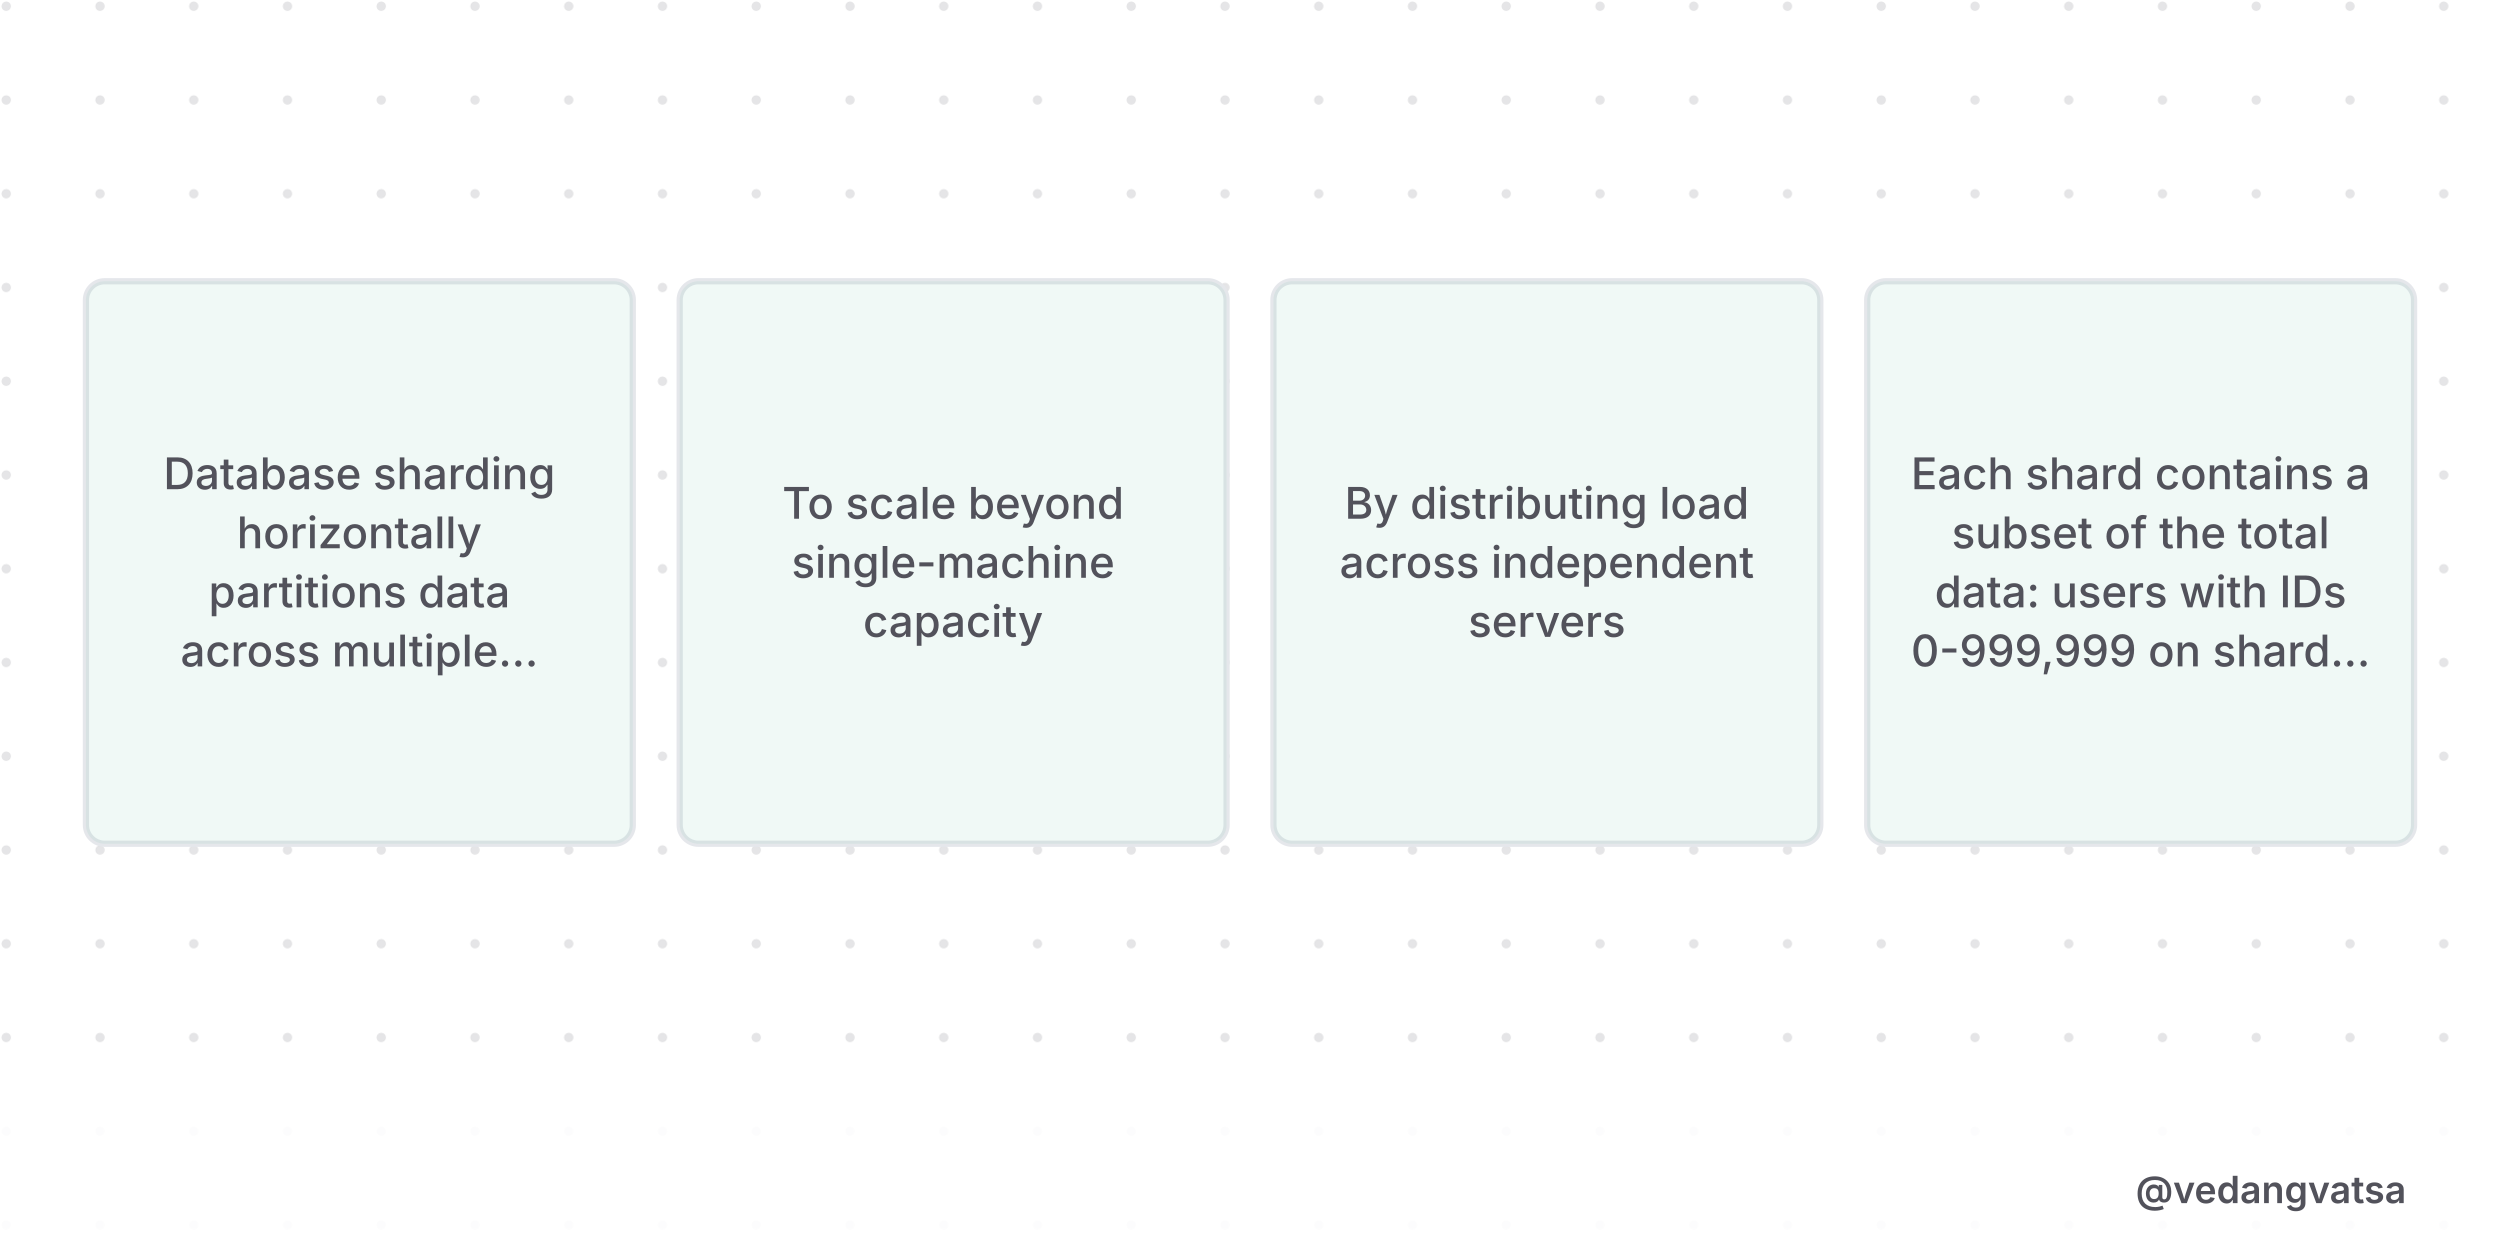
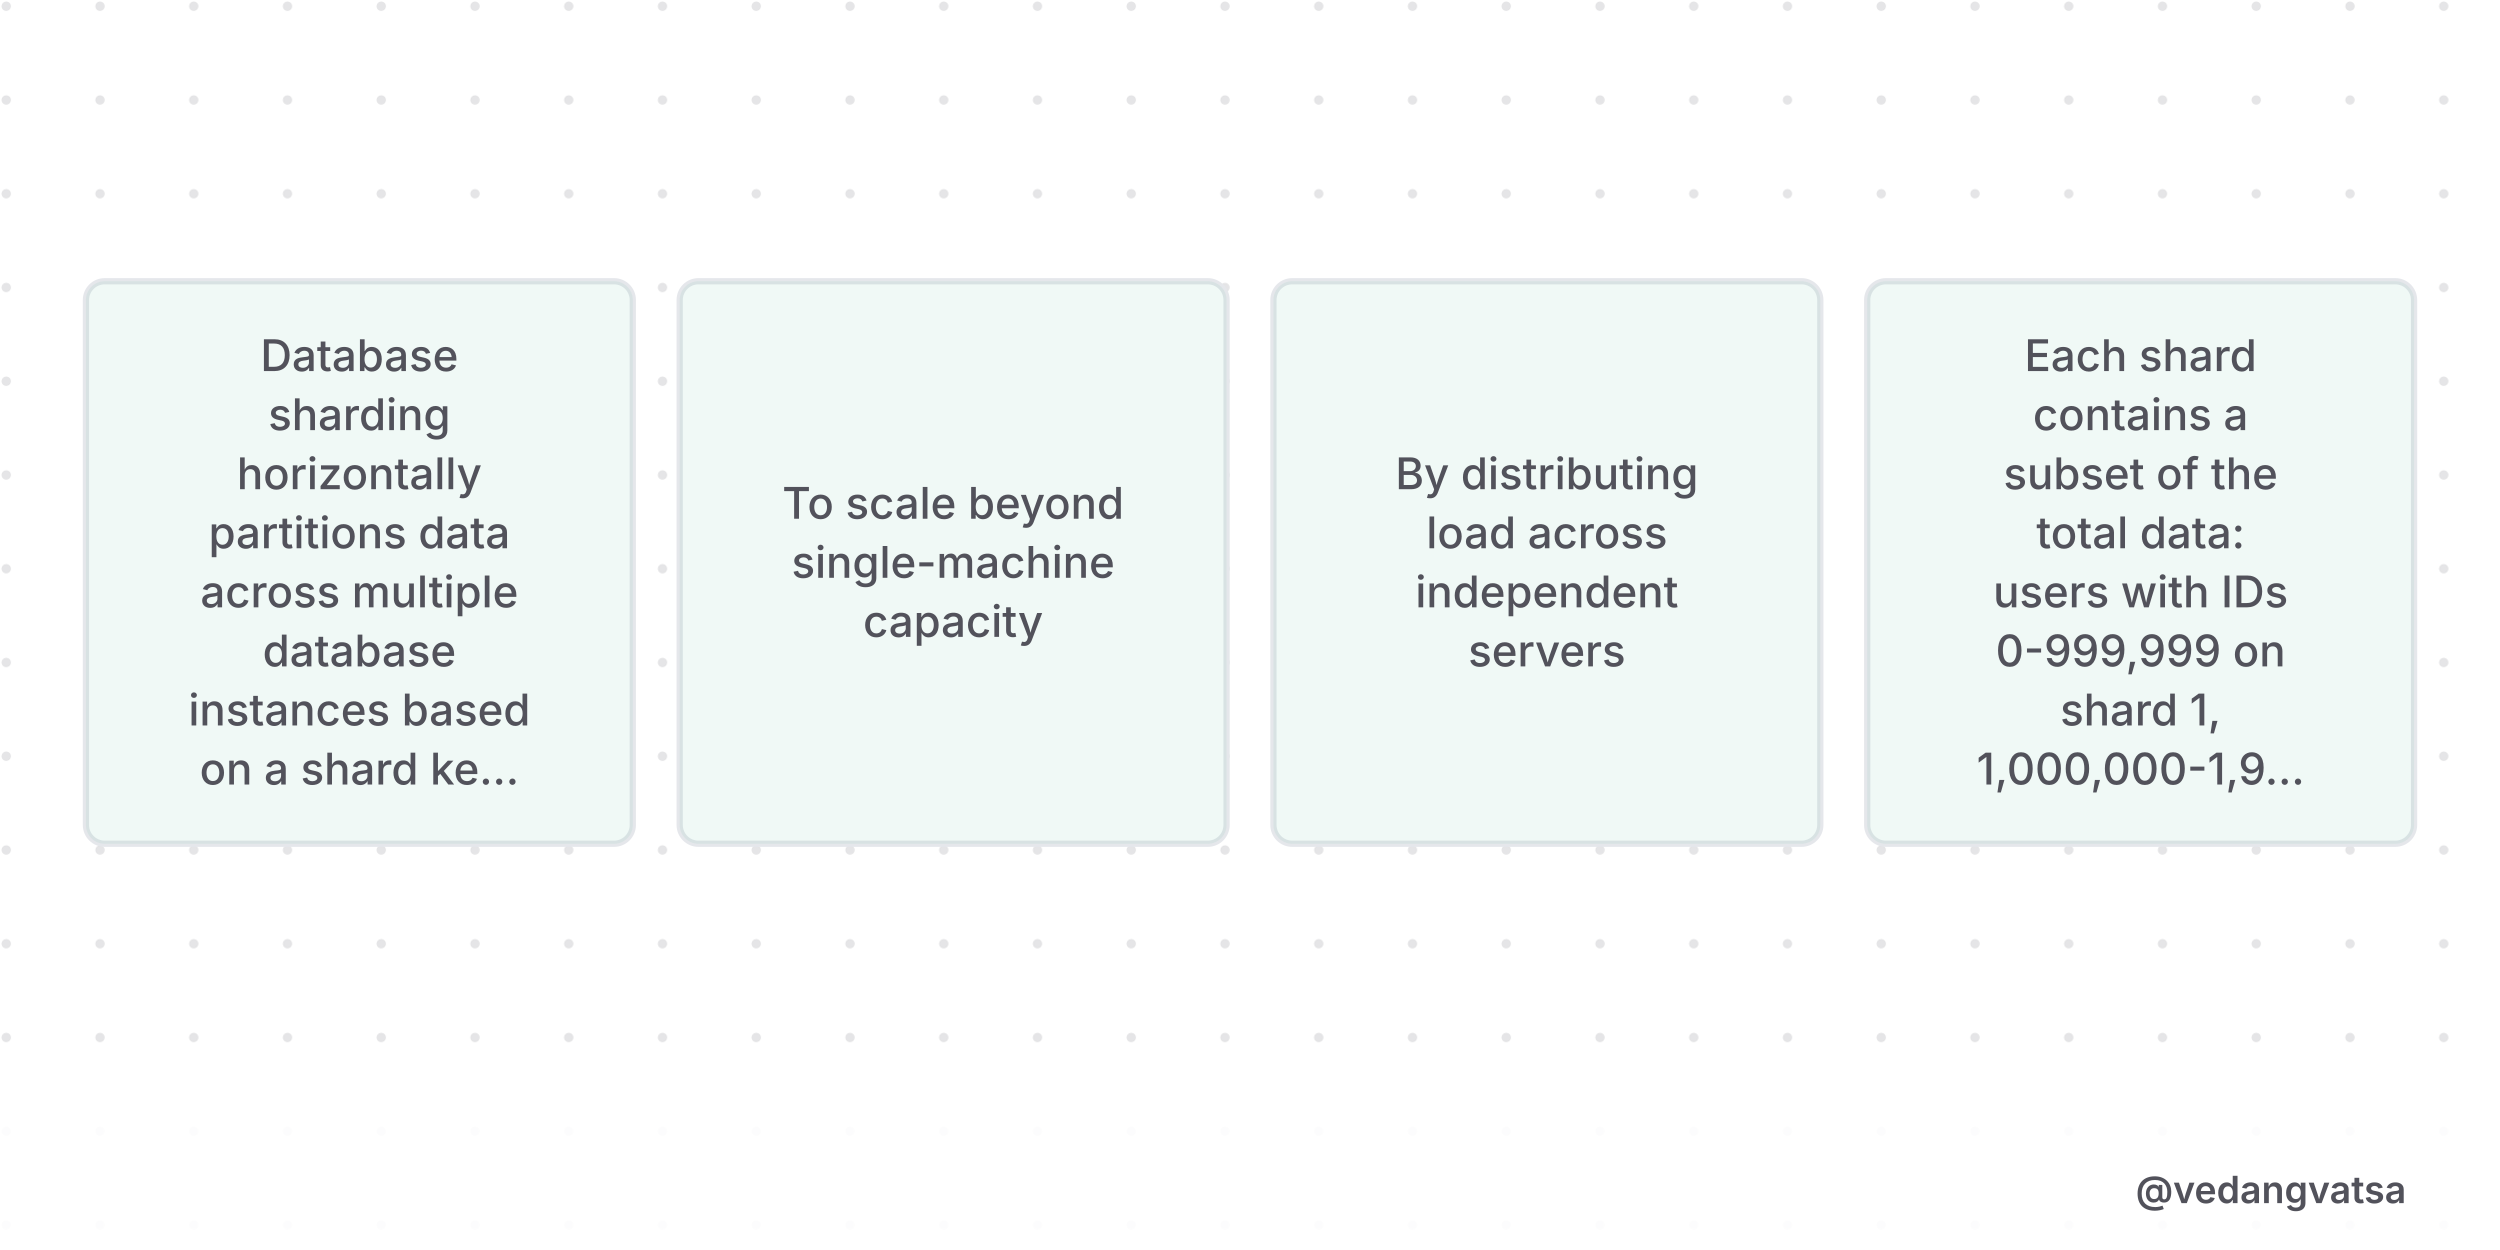
<svg xmlns="http://www.w3.org/2000/svg" viewBox="0 0 800 400" width="800" height="400" style="background-color:#ffffff">
  <defs>
    <pattern id="grid" width="30" height="30" patternUnits="userSpaceOnUse">
      <circle cx="2" cy="2" r="1.5" fill="#52525b" opacity="0.15" />
    </pattern>
    <marker id="arrow" markerWidth="12" markerHeight="12" refX="10" refY="6" orient="auto">
      <path d="M 0 0 L 12 6 L 0 12 z" fill="#059669" />
    </marker>
  </defs>
  <rect width="800" height="400" fill="#ffffff" />
  <rect width="800" height="400" fill="url(#grid)" />
  <g>
    <rect x="27.5" y="90" width="175" height="180" rx="6" fill="#ffffff" stroke="#e5e7eb" stroke-width="2" />
    <rect x="27.5" y="90" width="175" height="180" rx="6" fill="rgba(5,150,105,0.06)" />
-     <text x="115" y="156.55" font-family="'Inter',sans-serif" font-weight="500" font-size="14" fill="#52525b" text-anchor="middle">Database sharding</text>
-     <text x="115" y="175.45" font-family="'Inter',sans-serif" font-weight="500" font-size="14" fill="#52525b" text-anchor="middle">horizontally</text>
-     <text x="115" y="194.35" font-family="'Inter',sans-serif" font-weight="500" font-size="14" fill="#52525b" text-anchor="middle">partitions data</text>
-     <text x="115" y="213.25" font-family="'Inter',sans-serif" font-weight="500" font-size="14" fill="#52525b" text-anchor="middle">across multiple...</text>
+     <text x="115" y="118.75" font-family="'Inter',sans-serif" font-weight="500" font-size="14" fill="#52525b" text-anchor="middle">Database</text>
+     <text x="115" y="137.65" font-family="'Inter',sans-serif" font-weight="500" font-size="14" fill="#52525b" text-anchor="middle">sharding</text>
+     <text x="115" y="156.55" font-family="'Inter',sans-serif" font-weight="500" font-size="14" fill="#52525b" text-anchor="middle">horizontally</text>
+     <text x="115" y="175.45" font-family="'Inter',sans-serif" font-weight="500" font-size="14" fill="#52525b" text-anchor="middle">partitions data</text>
+     <text x="115" y="194.35" font-family="'Inter',sans-serif" font-weight="500" font-size="14" fill="#52525b" text-anchor="middle">across multiple</text>
+     <text x="115" y="213.25" font-family="'Inter',sans-serif" font-weight="500" font-size="14" fill="#52525b" text-anchor="middle">database</text>
+     <text x="115" y="232.15" font-family="'Inter',sans-serif" font-weight="500" font-size="14" fill="#52525b" text-anchor="middle">instances based</text>
+     <text x="115" y="251.05" font-family="'Inter',sans-serif" font-weight="500" font-size="14" fill="#52525b" text-anchor="middle">on a shard ke...</text>
    <rect x="217.5" y="90" width="175" height="180" rx="6" fill="#ffffff" stroke="#e5e7eb" stroke-width="2" />
    <rect x="217.5" y="90" width="175" height="180" rx="6" fill="rgba(5,150,105,0.06)" />
    <text x="305" y="166" font-family="'Inter',sans-serif" font-weight="500" font-size="14" fill="#52525b" text-anchor="middle">To scale beyond</text>
    <text x="305" y="184.9" font-family="'Inter',sans-serif" font-weight="500" font-size="14" fill="#52525b" text-anchor="middle">single-machine</text>
    <text x="305" y="203.8" font-family="'Inter',sans-serif" font-weight="500" font-size="14" fill="#52525b" text-anchor="middle">capacity</text>
    <rect x="407.5" y="90" width="175" height="180" rx="6" fill="#ffffff" stroke="#e5e7eb" stroke-width="2" />
    <rect x="407.5" y="90" width="175" height="180" rx="6" fill="rgba(5,150,105,0.06)" />
-     <text x="495" y="166" font-family="'Inter',sans-serif" font-weight="500" font-size="14" fill="#52525b" text-anchor="middle">By distributing load</text>
-     <text x="495" y="184.9" font-family="'Inter',sans-serif" font-weight="500" font-size="14" fill="#52525b" text-anchor="middle">across independent</text>
-     <text x="495" y="203.8" font-family="'Inter',sans-serif" font-weight="500" font-size="14" fill="#52525b" text-anchor="middle">servers</text>
+     <text x="495" y="156.55" font-family="'Inter',sans-serif" font-weight="500" font-size="14" fill="#52525b" text-anchor="middle">By distributing</text>
+     <text x="495" y="175.45" font-family="'Inter',sans-serif" font-weight="500" font-size="14" fill="#52525b" text-anchor="middle">load across</text>
+     <text x="495" y="194.35" font-family="'Inter',sans-serif" font-weight="500" font-size="14" fill="#52525b" text-anchor="middle">independent</text>
+     <text x="495" y="213.25" font-family="'Inter',sans-serif" font-weight="500" font-size="14" fill="#52525b" text-anchor="middle">servers</text>
    <rect x="597.5" y="90" width="175" height="180" rx="6" fill="#ffffff" stroke="#e5e7eb" stroke-width="2" />
    <rect x="597.5" y="90" width="175" height="180" rx="6" fill="rgba(5,150,105,0.06)" />
-     <text x="685" y="156.55" font-family="'Inter',sans-serif" font-weight="500" font-size="14" fill="#52525b" text-anchor="middle">Each shard contains a</text>
-     <text x="685" y="175.45" font-family="'Inter',sans-serif" font-weight="500" font-size="14" fill="#52525b" text-anchor="middle">subset of the total</text>
-     <text x="685" y="194.35" font-family="'Inter',sans-serif" font-weight="500" font-size="14" fill="#52525b" text-anchor="middle">data: users with IDs</text>
-     <text x="685" y="213.25" font-family="'Inter',sans-serif" font-weight="500" font-size="14" fill="#52525b" text-anchor="middle">0-999,999 on shard...</text>
+     <text x="685" y="118.75" font-family="'Inter',sans-serif" font-weight="500" font-size="14" fill="#52525b" text-anchor="middle">Each shard</text>
+     <text x="685" y="137.65" font-family="'Inter',sans-serif" font-weight="500" font-size="14" fill="#52525b" text-anchor="middle">contains a</text>
+     <text x="685" y="156.55" font-family="'Inter',sans-serif" font-weight="500" font-size="14" fill="#52525b" text-anchor="middle">subset of the</text>
+     <text x="685" y="175.45" font-family="'Inter',sans-serif" font-weight="500" font-size="14" fill="#52525b" text-anchor="middle">total data:</text>
+     <text x="685" y="194.35" font-family="'Inter',sans-serif" font-weight="500" font-size="14" fill="#52525b" text-anchor="middle">users with IDs</text>
+     <text x="685" y="213.25" font-family="'Inter',sans-serif" font-weight="500" font-size="14" fill="#52525b" text-anchor="middle">0-999,999 on</text>
+     <text x="685" y="232.15" font-family="'Inter',sans-serif" font-weight="500" font-size="14" fill="#52525b" text-anchor="middle">shard 1,</text>
+     <text x="685" y="251.05" font-family="'Inter',sans-serif" font-weight="500" font-size="14" fill="#52525b" text-anchor="middle">1,000,000-1,9...</text>
  </g>
  <rect x="0" y="360" width="800" height="40" fill="#ffffff" opacity="0.9" />
  <text x="770" y="385" font-family="'Inter',sans-serif" font-weight="600" font-size="12" fill="#52525b" text-anchor="end">@vedangvatsa</text>
</svg>
